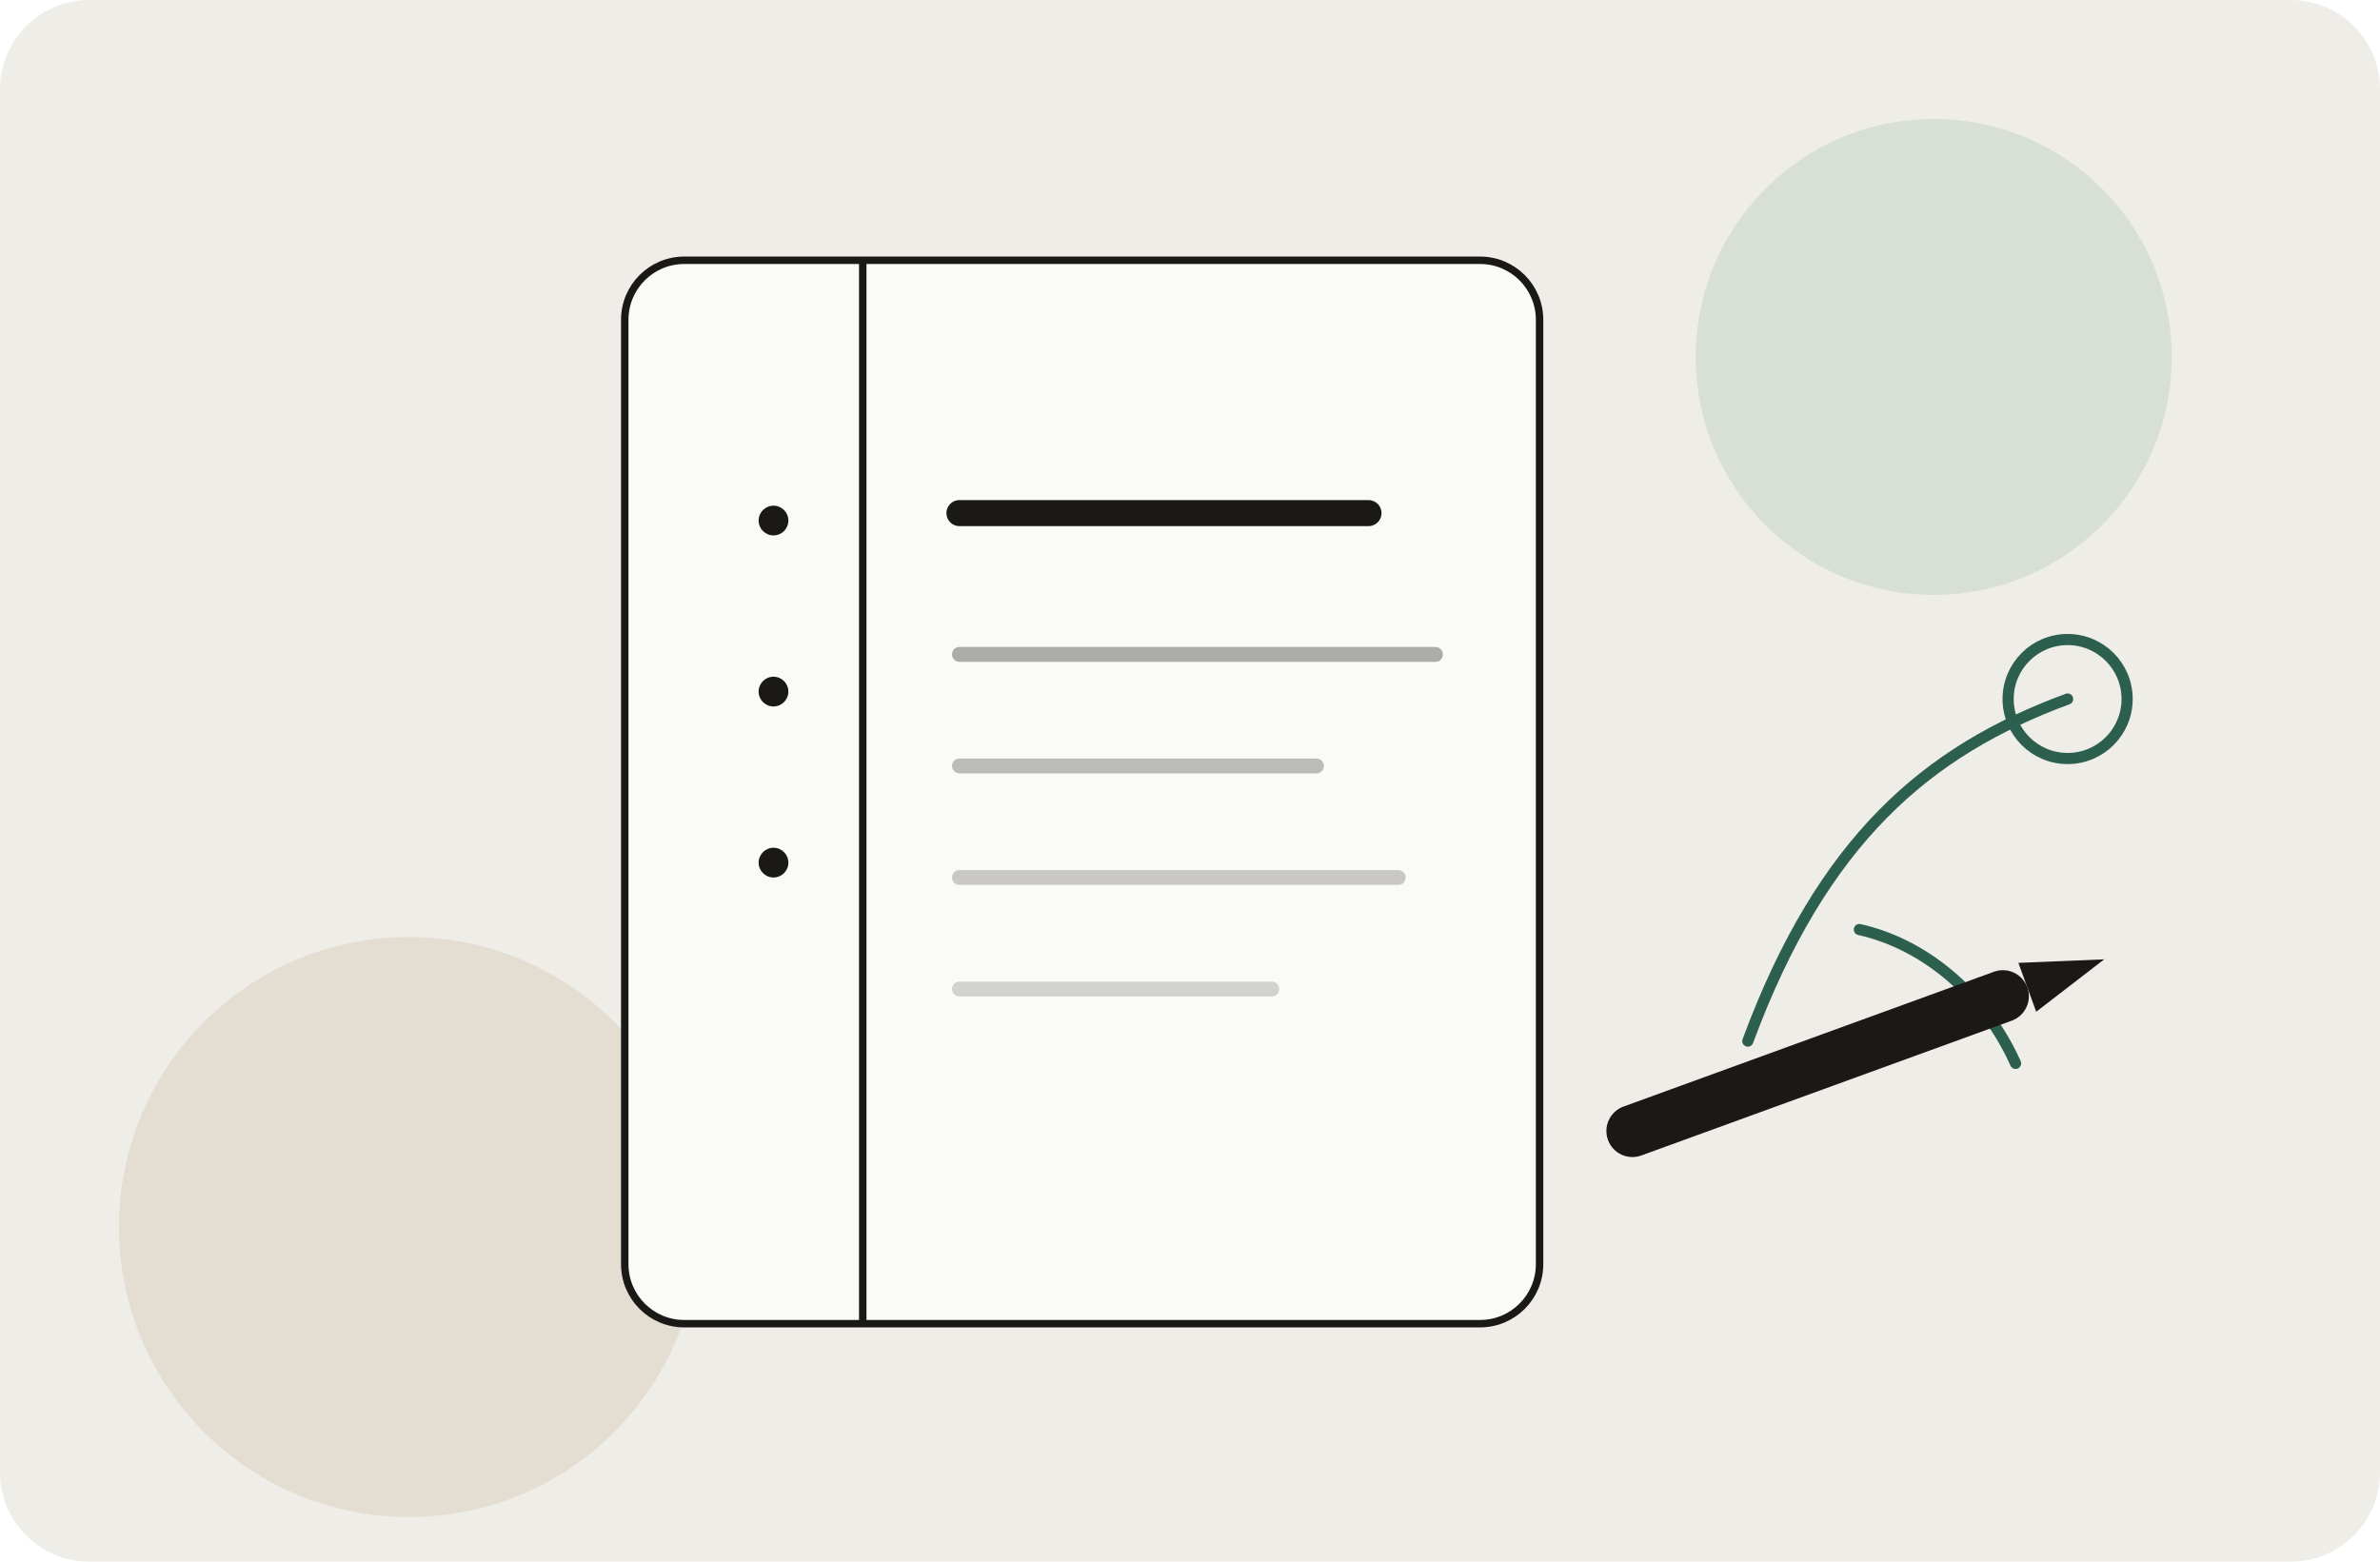
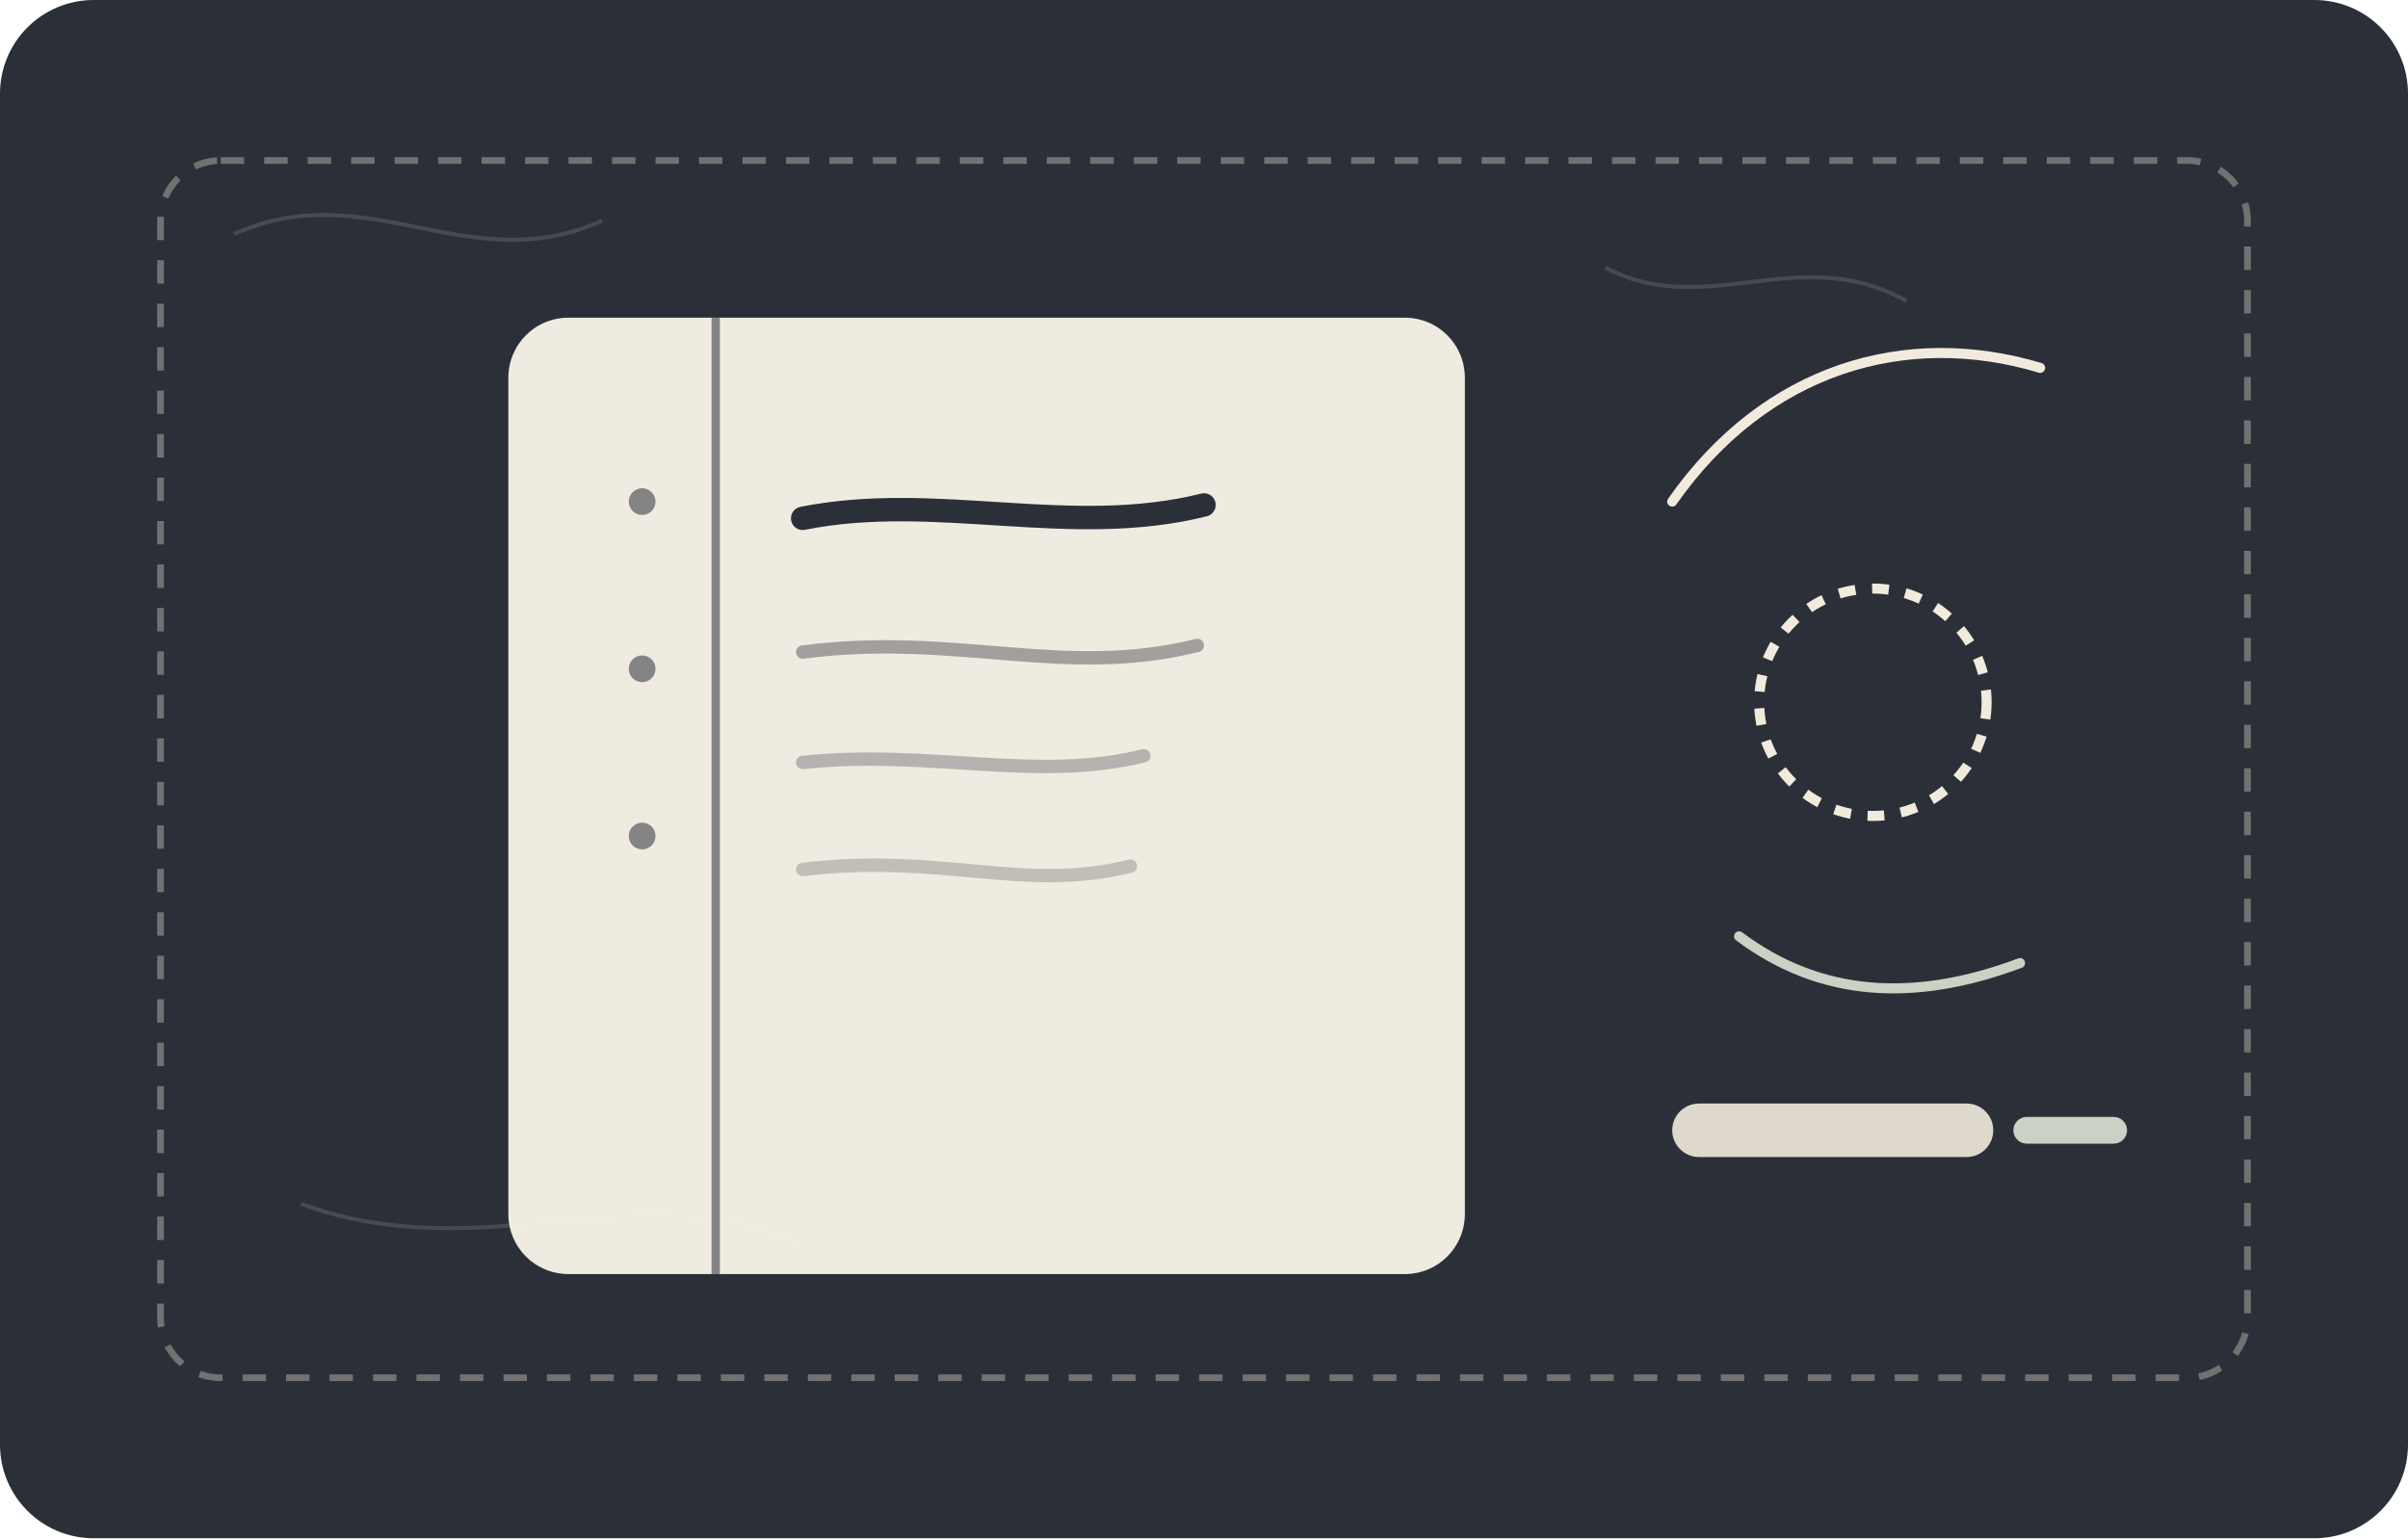
- <svg xmlns="http://www.w3.org/2000/svg" viewBox="0 0 640 420" fill="none" aria-hidden="true">
-   <rect width="640" height="420" rx="24" fill="#EFEDE7" />
-   <circle cx="520" cy="96" r="64" fill="#D8E0D6" />
-   <circle cx="110" cy="330" r="78" fill="#E4DDD2" />
-   <rect x="168" y="70" width="246" height="286" rx="16" fill="#FAFAF8" stroke="#1A1917" stroke-width="2" />
-   <path d="M232 70v286" stroke="#1A1917" stroke-width="2" />
-   <circle cx="208" cy="140" r="4" fill="#1A1917" />
-   <circle cx="208" cy="186" r="4" fill="#1A1917" />
-   <circle cx="208" cy="232" r="4" fill="#1A1917" />
-   <path d="M258 138h110" stroke="#1A1917" stroke-width="7" stroke-linecap="round" />
-   <path d="M258 176h128" stroke="#1A1917" stroke-width="4" stroke-linecap="round" opacity=".35" />
-   <path d="M258 206h96" stroke="#1A1917" stroke-width="4" stroke-linecap="round" opacity=".28" />
-   <path d="M258 236h118" stroke="#1A1917" stroke-width="4" stroke-linecap="round" opacity=".22" />
-   <path d="M258 266h84" stroke="#1A1917" stroke-width="4" stroke-linecap="round" opacity=".18" />
-   <path d="M470 280c20-54 48-78 86-92" stroke="#2C5F4E" stroke-width="3" stroke-linecap="round" />
-   <path d="M500 250c18 4 34 18 42 36" stroke="#2C5F4E" stroke-width="3" stroke-linecap="round" />
-   <circle cx="556" cy="188" r="16" stroke="#2C5F4E" stroke-width="3" />
-   <g transform="translate(430 300) rotate(-20)">
-     <rect width="120" height="14" rx="7" fill="#1A1917" />
-     <path d="M120 0 142 7 120 14Z" fill="#1A1917" />
+ <svg xmlns="http://www.w3.org/2000/svg" viewBox="0 0 720 460" fill="none" aria-hidden="true">
+   <rect width="720" height="460" rx="28" fill="#2B3038" />
+   <g stroke="#F2EBDD" stroke-opacity=".14" stroke-width="1.2">
+     <path d="M70 70c40-18 70 14 110-4" />
+     <path d="M480 80c30 16 58-8 90 10" />
+     <path d="M90 360c55 20 100-10 150 12" />
  </g>
+   <rect x="48" y="48" width="624" height="364" rx="18" stroke="#F2EBDD" stroke-opacity=".35" stroke-width="2" stroke-dasharray="7 6" />
+   <path d="M170 95h250c10 0 18 8 18 18v250c0 10-8 18-18 18H170c-10 0-18-8-18-18V113c0-10 8-18 18-18Z" fill="#F7F2E8" fill-opacity=".96" />
+   <path d="M214 95v286" stroke="#2B3038" stroke-width="2.5" stroke-opacity=".55" />
+   <circle cx="192" cy="150" r="4" fill="#2B3038" fill-opacity=".55" />
+   <circle cx="192" cy="200" r="4" fill="#2B3038" fill-opacity=".55" />
+   <circle cx="192" cy="250" r="4" fill="#2B3038" fill-opacity=".55" />
+   <path d="M240 155c40-8 80 6 120-4" stroke="#2B3038" stroke-width="7" stroke-linecap="round" />
+   <path d="M240 195c46-6 78 8 118-2" stroke="#2B3038" stroke-width="4" stroke-linecap="round" opacity=".4" />
+   <path d="M240 228c38-4 70 6 102-2" stroke="#2B3038" stroke-width="4" stroke-linecap="round" opacity=".3" />
+   <path d="M240 260c42-5 66 7 98-1" stroke="#2B3038" stroke-width="4" stroke-linecap="round" opacity=".24" />
+   <path d="M500 150c28-40 70-52 110-40" stroke="#F2EBDD" stroke-width="3" stroke-linecap="round" />
+   <circle cx="560" cy="210" r="34" stroke="#F2EBDD" stroke-width="3" stroke-dasharray="5 5" />
+   <path d="M520 280c24 18 52 20 84 8" stroke="#C9D2C4" stroke-width="3" stroke-linecap="round" />
+   <rect x="500" y="330" width="96" height="16" rx="8" fill="#F2EBDD" fill-opacity=".9" />
+   <rect x="602" y="334" width="34" height="8" rx="4" fill="#C9D2C4" />
</svg>
